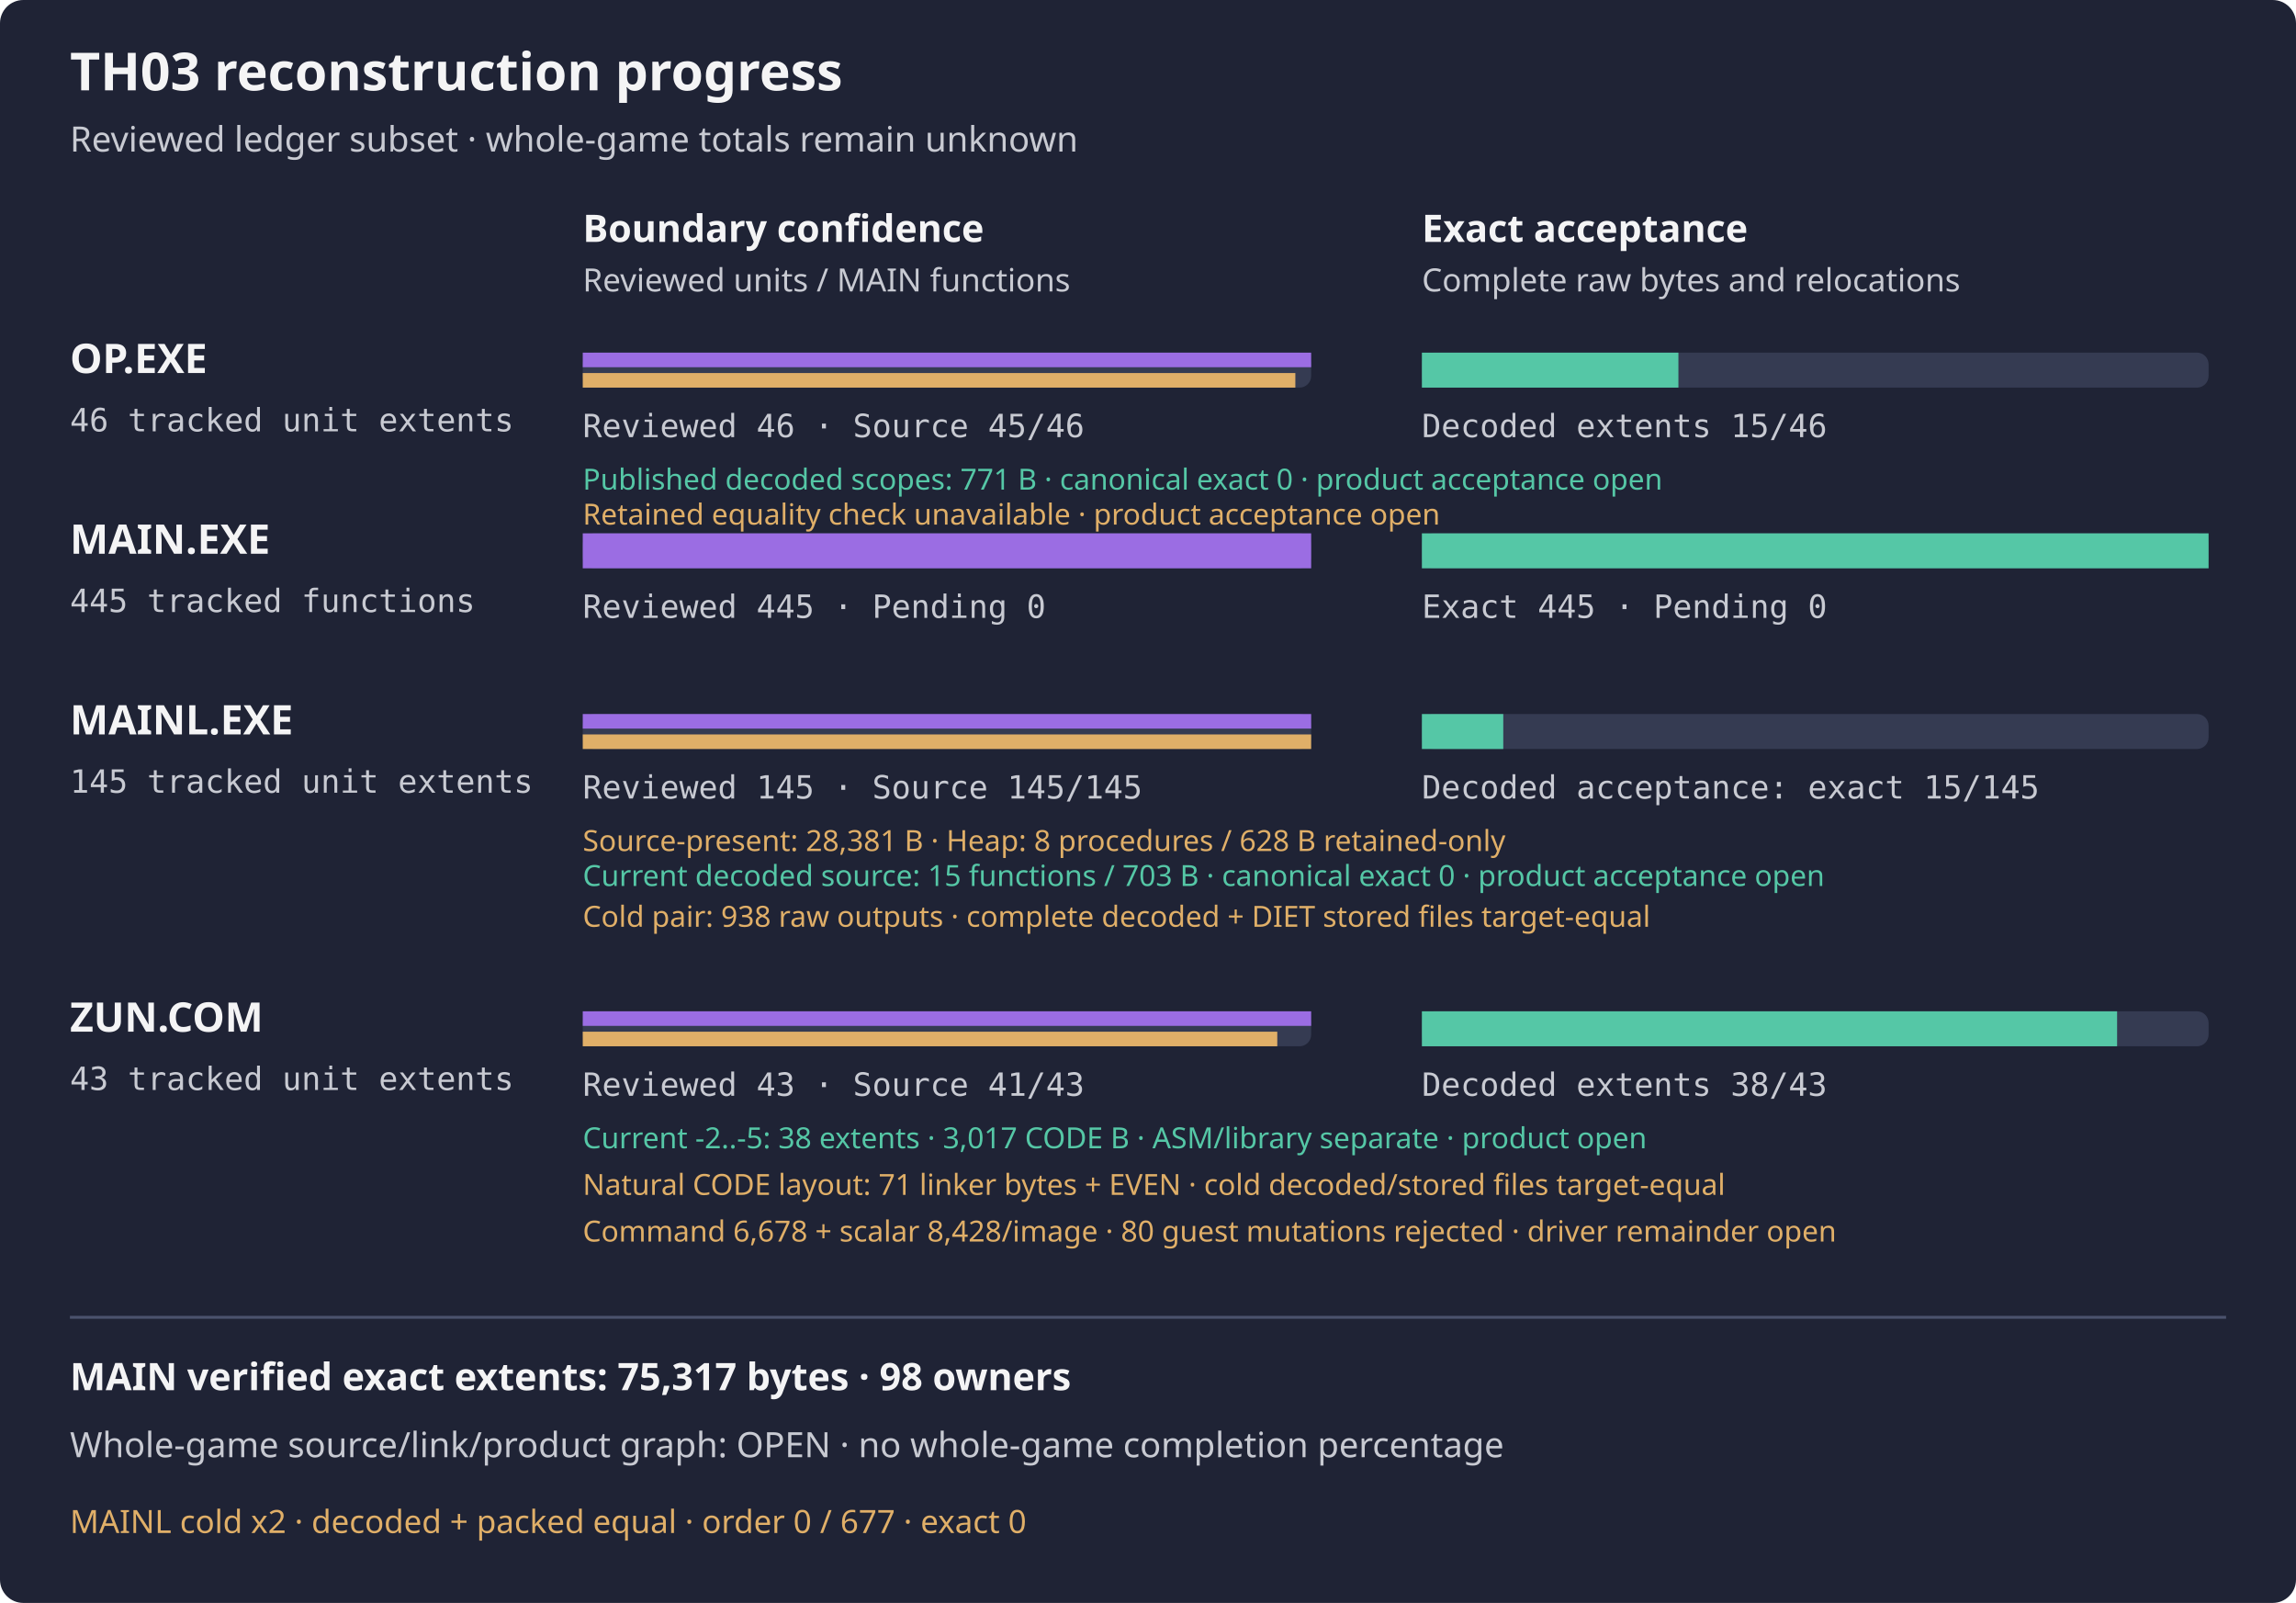
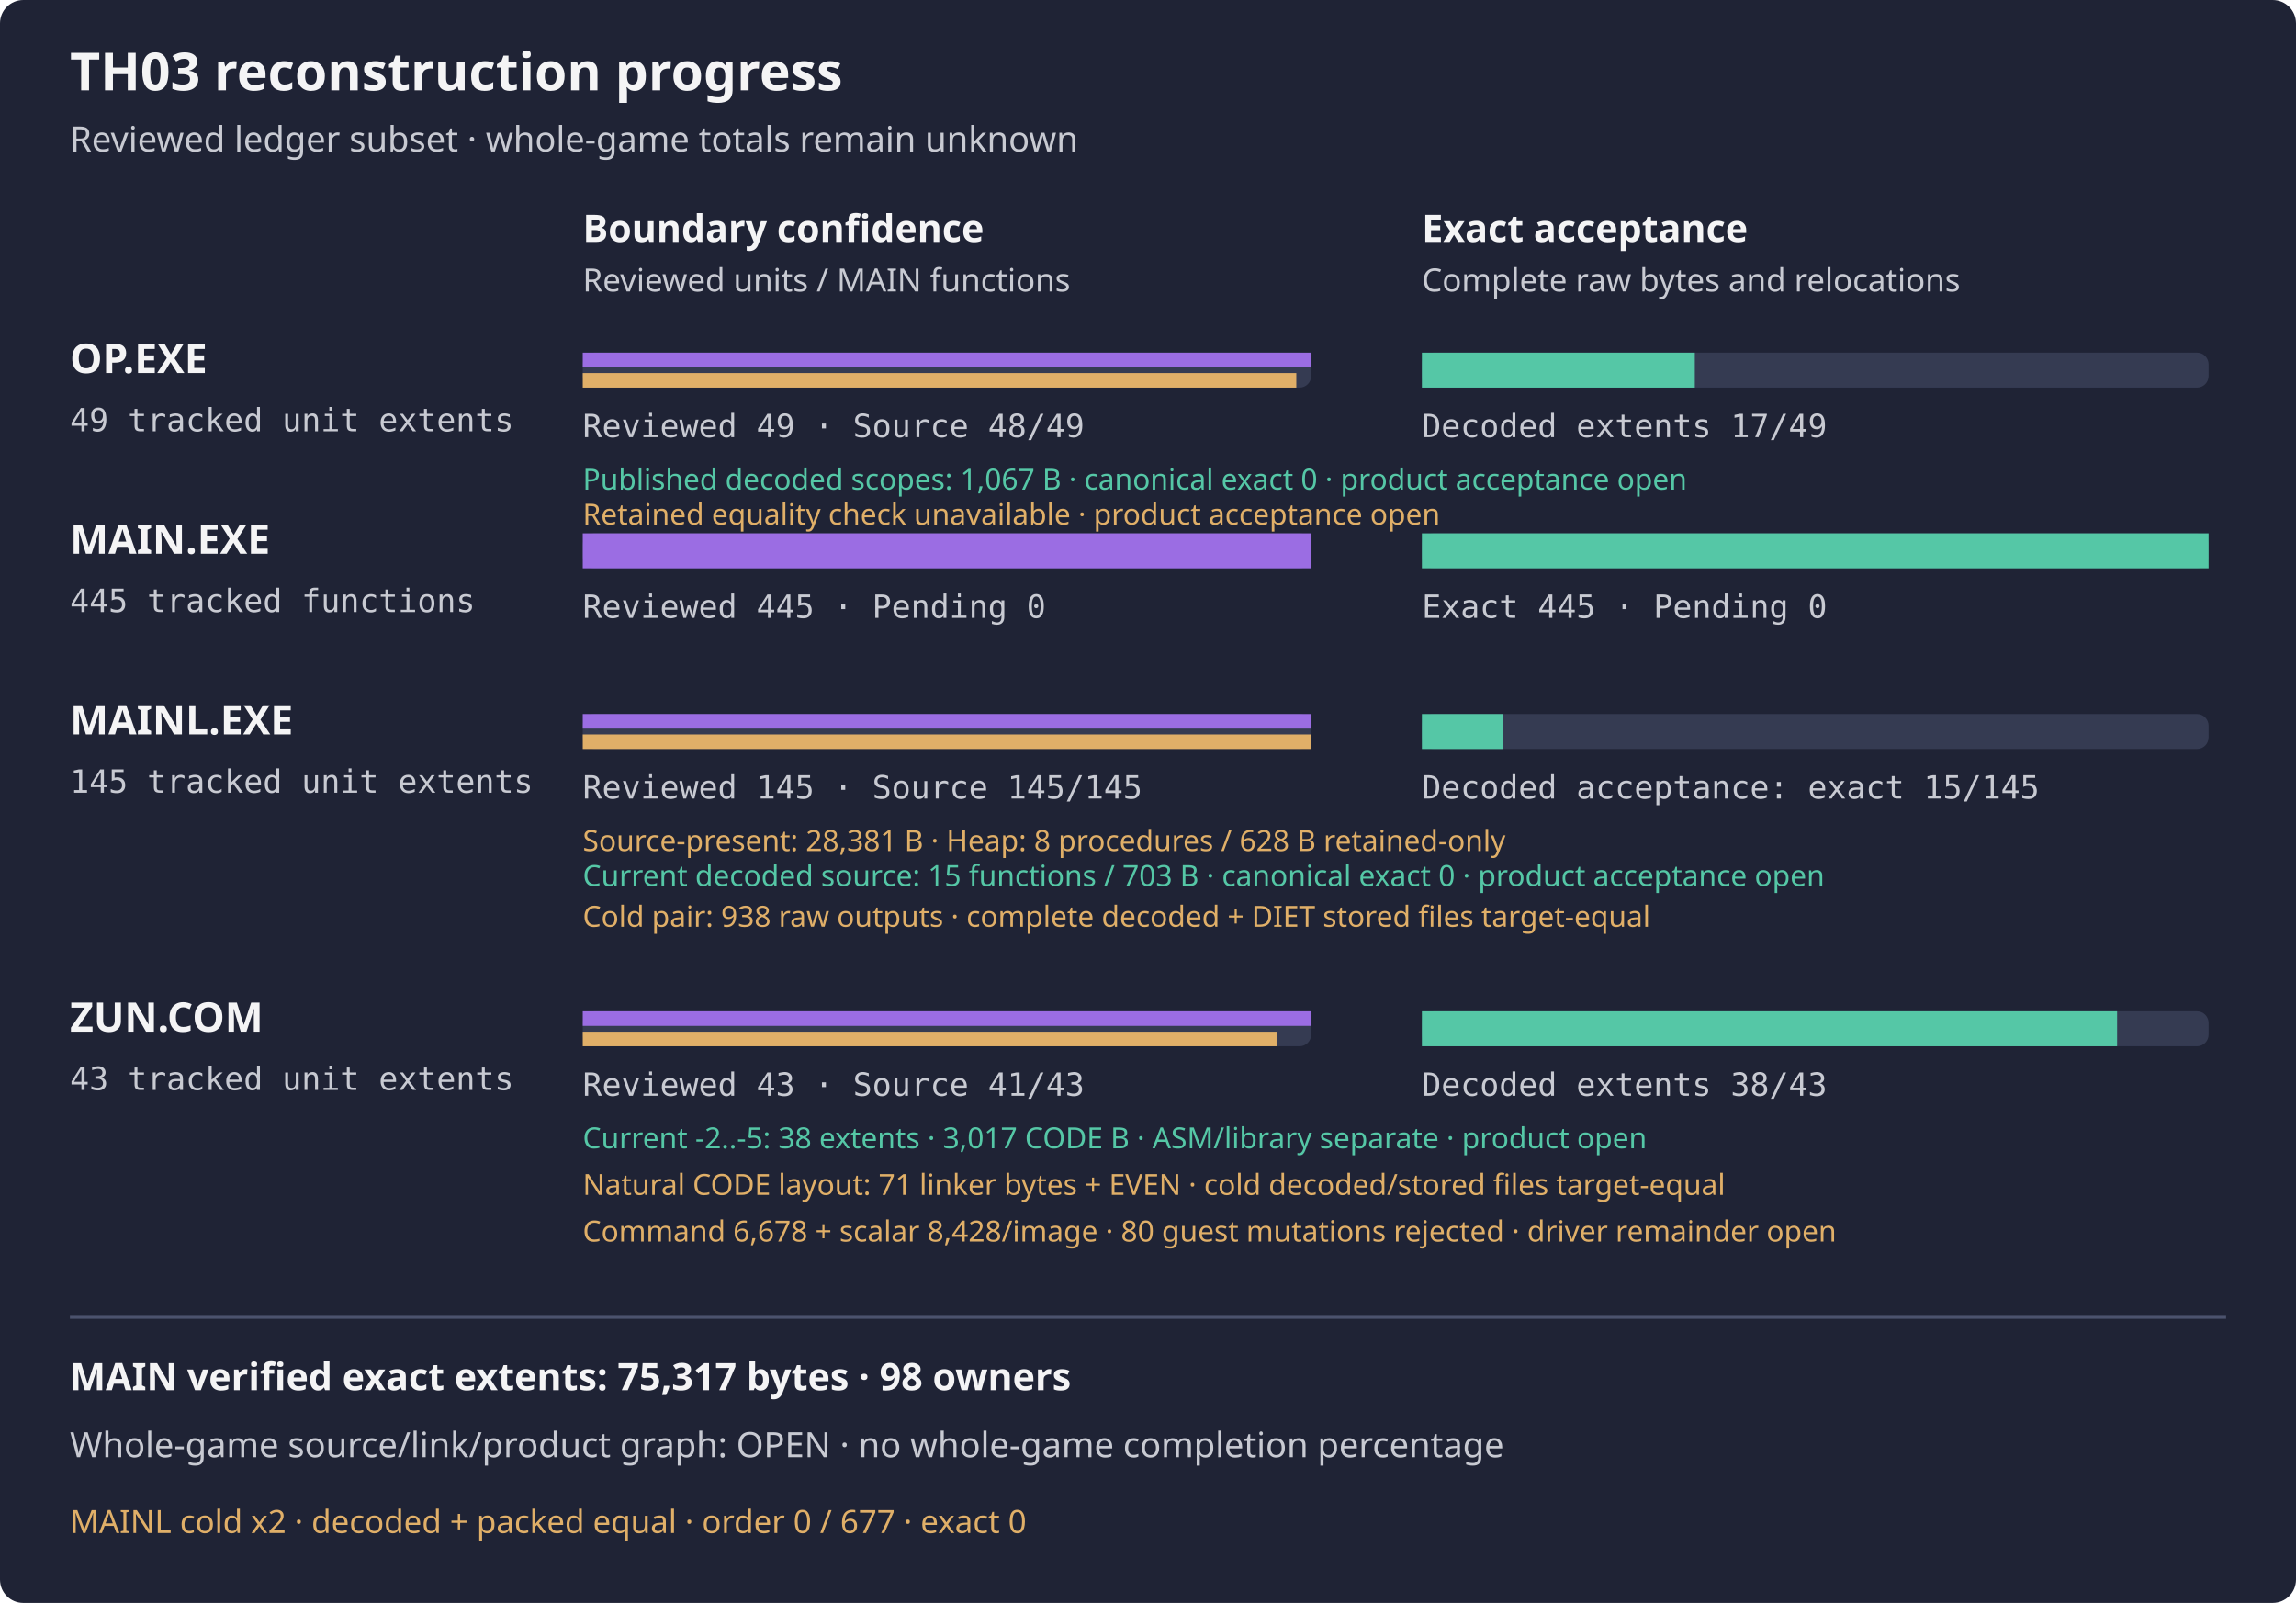
<svg xmlns="http://www.w3.org/2000/svg" width="788" height="550" viewBox="0 0 788 550" role="img" aria-label="TH03 reviewed subset reconstruction progress">
  <rect width="788" height="550" rx="8" fill="#1f2335" />
  <text x="24" y="31" fill="#f4f4f5" font-family="sans-serif" font-size="18" font-weight="600">TH03 reconstruction progress</text>
  <text x="24" y="52" fill="#c8cad2" font-family="sans-serif" font-size="12">Reviewed ledger subset · whole-game totals remain unknown</text>
  <text x="200" y="83" fill="#f4f4f5" font-family="sans-serif" font-size="13" font-weight="600">Boundary confidence</text>
  <text x="488" y="83" fill="#f4f4f5" font-family="sans-serif" font-size="13" font-weight="600">Exact acceptance</text>
  <text x="200" y="100" fill="#c8cad2" font-family="sans-serif" font-size="11">Reviewed units / MAIN functions</text>
  <text x="488" y="100" fill="#c8cad2" font-family="sans-serif" font-size="11">Complete raw bytes and relocations</text>
  <g aria-label="OP.EXE bars count tracked unit extents, not functions; source-present is not exact">
    <text x="24" y="128" fill="#f4f4f5" font-family="sans-serif" font-size="14" font-weight="600">OP.EXE</text>
-     <text x="24" y="148" fill="#c8cad2" font-family="monospace" font-size="11">46 tracked unit extents</text>
+     <text x="24" y="148" fill="#c8cad2" font-family="monospace" font-size="11">49 tracked unit extents</text>
    <rect x="200" y="121" width="250" height="12" rx="4" fill="#353b52" />
    <rect x="488" y="121" width="270" height="12" rx="4" fill="#353b52" />
    <rect x="200" y="121" width="250.00" height="5" fill="#9b6de3" />
-     <rect x="200" y="128" width="244.57" height="5" fill="#e0af68" />
-     <rect x="488" y="121" width="88.04" height="12" fill="#55c7a6" />
-     <text x="200" y="150" fill="#c8cad2" font-family="monospace" font-size="11">Reviewed 46 · Source 45/46</text>
-     <text x="488" y="150" fill="#c8cad2" font-family="monospace" font-size="11">Decoded extents 15/46</text>
+     <rect x="200" y="128" width="244.90" height="5" fill="#e0af68" />
+     <rect x="488" y="121" width="93.67" height="12" fill="#55c7a6" />
+     <text x="200" y="150" fill="#c8cad2" font-family="monospace" font-size="11">Reviewed 49 · Source 48/49</text>
+     <text x="488" y="150" fill="#c8cad2" font-family="monospace" font-size="11">Decoded extents 17/49</text>
  </g>
-   <text x="200" y="168" fill="#55c7a6" font-family="sans-serif" font-size="10">Published decoded scopes: 771 B · canonical exact 0 · product acceptance open</text>
+   <text x="200" y="168" fill="#55c7a6" font-family="sans-serif" font-size="10">Published decoded scopes: 1,067 B · canonical exact 0 · product acceptance open</text>
  <text x="200" y="180" fill="#e0af68" font-family="sans-serif" font-size="10">Retained equality check unavailable · product acceptance open</text>
  <text x="24" y="190" fill="#f4f4f5" font-family="sans-serif" font-size="14" font-weight="600">MAIN.EXE</text>
  <text x="24" y="210" fill="#c8cad2" font-family="monospace" font-size="11">445 tracked functions</text>
  <rect x="200" y="183" width="250" height="12" rx="4" fill="#353b52" />
  <rect x="488" y="183" width="270" height="12" rx="4" fill="#353b52" />
  <rect x="200" y="183" width="250.00" height="12" fill="#9b6de3" />
  <rect x="488" y="183" width="270.00" height="12" fill="#55c7a6" />
  <text x="200" y="212" fill="#c8cad2" font-family="monospace" font-size="11">Reviewed 445 · Pending 0</text>
  <text x="488" y="212" fill="#c8cad2" font-family="monospace" font-size="11">Exact 445 · Pending 0</text>
  <g aria-label="MAINL bars count tracked unit extents, not functions; source-present is not exact">
    <text x="24" y="252" fill="#f4f4f5" font-family="sans-serif" font-size="14" font-weight="600">MAINL.EXE</text>
    <text x="24" y="272" fill="#c8cad2" font-family="monospace" font-size="11">145 tracked unit extents</text>
    <rect x="200" y="245" width="250" height="12" rx="4" fill="#353b52" />
    <rect x="488" y="245" width="270" height="12" rx="4" fill="#353b52" />
    <rect x="200" y="245" width="250.00" height="5" fill="#9b6de3" />
    <rect x="200" y="252" width="250.00" height="5" fill="#e0af68" />
    <rect x="488" y="245" width="27.93" height="12" fill="#55c7a6" />
    <text x="200" y="274" fill="#c8cad2" font-family="monospace" font-size="11">Reviewed 145 · Source 145/145</text>
    <text x="488" y="274" fill="#c8cad2" font-family="monospace" font-size="11">Decoded acceptance: exact 15/145</text>
    <text x="200" y="292" fill="#e0af68" font-family="sans-serif" font-size="10">Source-present: 28,381 B · Heap: 8 procedures / 628 B retained-only</text>
  </g>
  <text x="200" y="304" fill="#55c7a6" font-family="sans-serif" font-size="10">Current decoded source: 15 functions / 703 B · canonical exact 0 · product acceptance open</text>
  <text x="200" y="318" fill="#e0af68" font-family="sans-serif" font-size="10">Cold pair: 938 raw outputs · complete decoded + DIET stored files target-equal</text>
  <g aria-label="ZUN.COM bars count tracked unit extents, not functions; source-present is not exact">
    <text x="24" y="354" fill="#f4f4f5" font-family="sans-serif" font-size="14" font-weight="600">ZUN.COM</text>
    <text x="24" y="374" fill="#c8cad2" font-family="monospace" font-size="11">43 tracked unit extents</text>
    <rect x="200" y="347" width="250" height="12" rx="4" fill="#353b52" />
    <rect x="488" y="347" width="270" height="12" rx="4" fill="#353b52" />
    <rect x="200" y="347" width="250.00" height="5" fill="#9b6de3" />
    <rect x="200" y="354" width="238.37" height="5" fill="#e0af68" />
    <rect x="488" y="347" width="238.60" height="12" fill="#55c7a6" />
    <text x="200" y="376" fill="#c8cad2" font-family="monospace" font-size="11">Reviewed 43 · Source 41/43</text>
    <text x="488" y="376" fill="#c8cad2" font-family="monospace" font-size="11">Decoded extents 38/43</text>
  </g>
  <text x="200" y="394" fill="#55c7a6" font-family="sans-serif" font-size="10">Current -2..-5: 38 extents · 3,017 CODE B · ASM/library separate · product open</text>
  <text x="200" y="410" fill="#e0af68" font-family="sans-serif" font-size="10">Natural CODE layout: 71 linker bytes + EVEN · cold decoded/stored files target-equal</text>
  <text x="200" y="426" fill="#e0af68" font-family="sans-serif" font-size="10">Command 6,678 + scalar 8,428/image · 80 guest mutations rejected · driver remainder open</text>
  <path d="M24 452 H764" stroke="#4b526d" />
  <text x="24" y="477" fill="#f4f4f5" font-family="sans-serif" font-size="13" font-weight="600">MAIN verified exact extents: 75,317 bytes · 98 owners</text>
  <text x="24" y="500" fill="#c8cad2" font-family="sans-serif" font-size="12">Whole-game source/link/product graph: OPEN · no whole-game completion percentage</text>
  <text x="24" y="526" fill="#e0af68" font-family="sans-serif" font-size="11">MAINL cold x2 · decoded + packed equal · order 0 / 677 · exact 0</text>
</svg>
